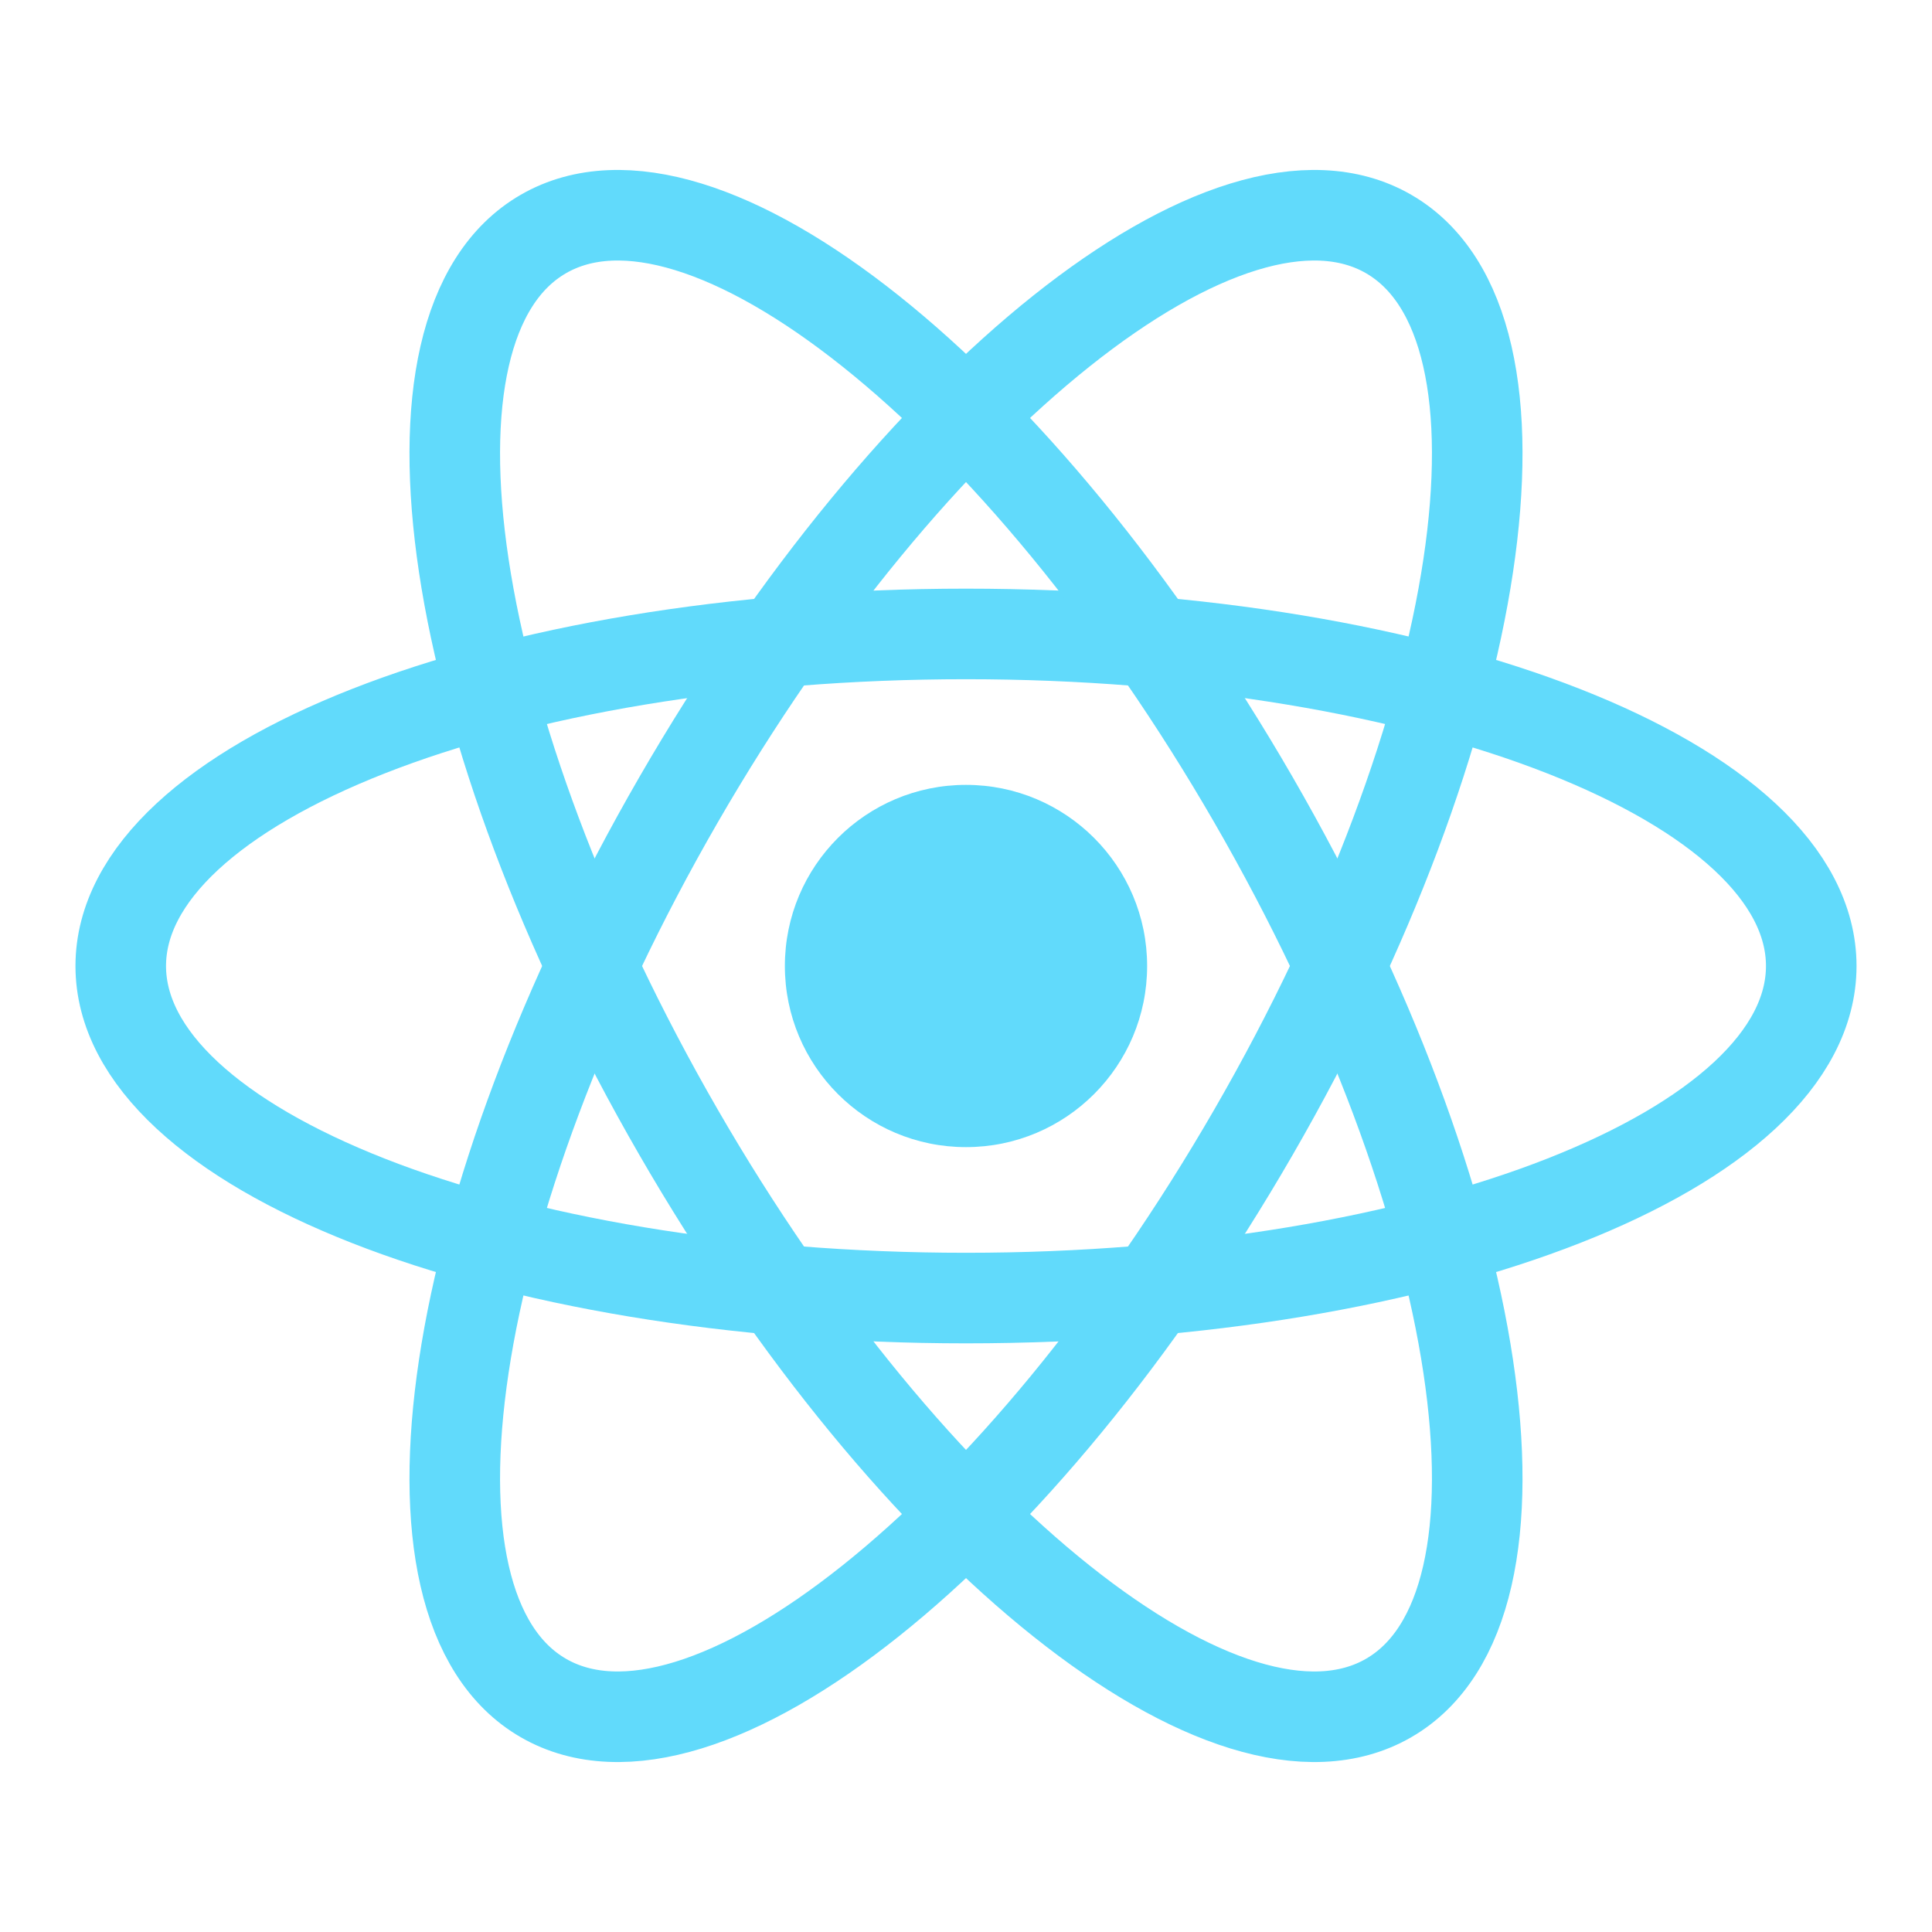
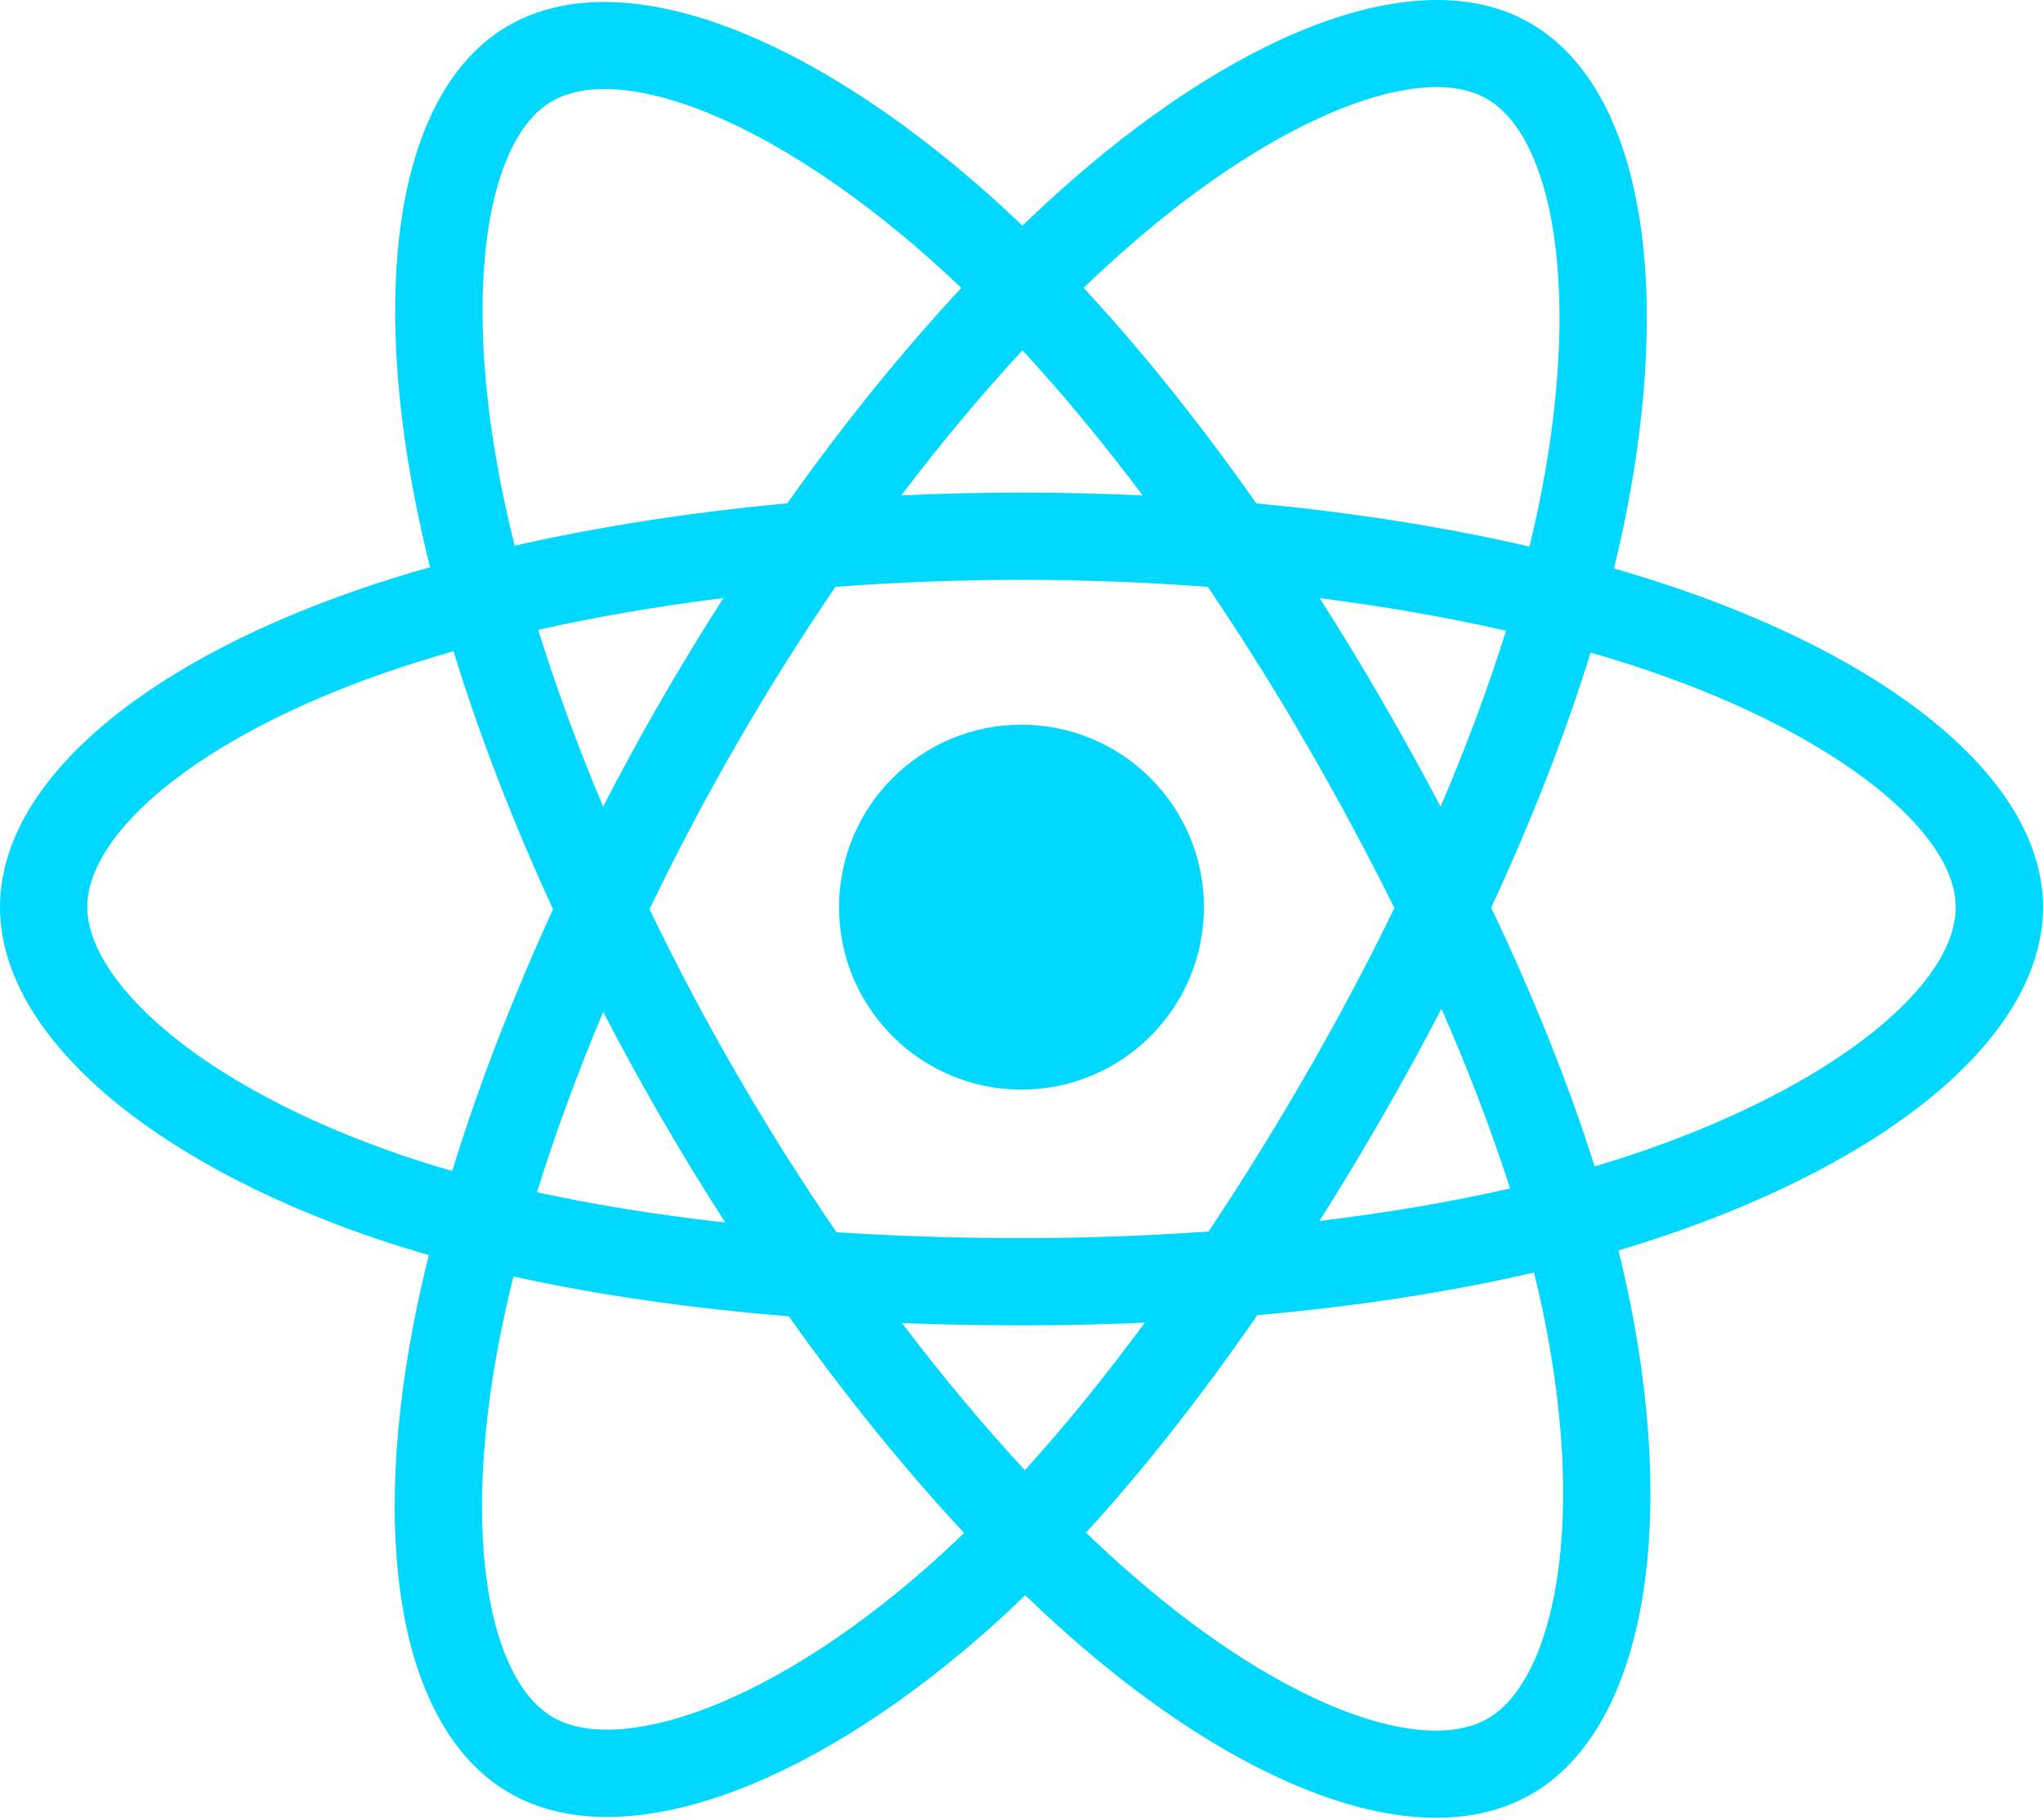
- <svg xmlns="http://www.w3.org/2000/svg" viewBox="0 0 128 128" width="64" height="64">
-   <g>
-     <circle fill="#61dafb" cx="64" cy="64" r="12" />
-     <g stroke="#61dafb" stroke-width="6" fill="none">
-       <ellipse rx="56" ry="22" cx="64" cy="64" transform="rotate(0 64 64)" />
-       <ellipse rx="56" ry="22" cx="64" cy="64" transform="rotate(60 64 64)" />
-       <ellipse rx="56" ry="22" cx="64" cy="64" transform="rotate(120 64 64)" />
-     </g>
-   </g>
+ <svg xmlns="http://www.w3.org/2000/svg" aria-hidden="true" role="img" class="iconify iconify--logos" width="35.93" height="32" preserveAspectRatio="xMidYMid meet" viewBox="0 0 256 228">
+   <path fill="#00D8FF" d="M210.483 73.824a171.49 171.49 0 0 0-8.24-2.597c.465-1.9.893-3.777 1.273-5.621c6.238-30.281 2.16-54.676-11.769-62.708c-13.355-7.7-35.196.329-57.254 19.526a171.23 171.23 0 0 0-6.375 5.848a155.866 155.866 0 0 0-4.241-3.917C100.759 3.829 77.587-4.822 63.673 3.233C50.33 10.957 46.379 33.89 51.995 62.588a170.974 170.974 0 0 0 1.892 8.48c-3.28.932-6.445 1.924-9.474 2.98C17.309 83.498 0 98.307 0 113.668c0 15.865 18.582 31.778 46.812 41.427a145.52 145.52 0 0 0 6.921 2.165a167.467 167.467 0 0 0-2.01 9.138c-5.354 28.2-1.173 50.591 12.134 58.266c13.744 7.926 36.812-.22 59.273-19.855a145.567 145.567 0 0 0 5.342-4.923a168.064 168.064 0 0 0 6.92 6.314c21.758 18.722 43.246 26.282 56.54 18.586c13.731-7.949 18.194-32.003 12.4-61.268a145.016 145.016 0 0 0-1.535-6.842c1.62-.48 3.21-.974 4.76-1.488c29.348-9.723 48.443-25.443 48.443-41.52c0-15.417-17.868-30.326-45.517-39.844Zm-6.365 70.984c-1.4.463-2.836.91-4.3 1.345c-3.24-10.257-7.612-21.163-12.963-32.432c5.106-11 9.31-21.767 12.459-31.957c2.619.758 5.16 1.557 7.61 2.4c23.69 8.156 38.14 20.213 38.14 29.504c0 9.896-15.606 22.743-40.946 31.14Zm-10.514 20.834c2.562 12.94 2.927 24.64 1.23 33.787c-1.524 8.219-4.59 13.698-8.382 15.893c-8.067 4.67-25.32-1.4-43.927-17.412a156.726 156.726 0 0 1-6.437-5.87c7.214-7.889 14.423-17.06 21.459-27.246c12.376-1.098 24.068-2.894 34.671-5.345a134.17 134.17 0 0 1 1.386 6.193ZM87.276 214.515c-7.882 2.783-14.16 2.863-17.955.675c-8.075-4.657-11.432-22.636-6.853-46.752a156.923 156.923 0 0 1 1.869-8.499c10.486 2.32 22.093 3.988 34.498 4.994c7.084 9.967 14.501 19.128 21.976 27.15a134.668 134.668 0 0 1-4.877 4.492c-9.933 8.682-19.886 14.842-28.658 17.94ZM50.35 144.747c-12.483-4.267-22.792-9.812-29.858-15.863c-6.35-5.437-9.555-10.836-9.555-15.216c0-9.322 13.897-21.212 37.076-29.293c2.813-.98 5.757-1.905 8.812-2.773c3.204 10.42 7.406 21.315 12.477 32.332c-5.137 11.18-9.399 22.249-12.634 32.792a134.718 134.718 0 0 1-6.318-1.979Zm12.378-84.26c-4.811-24.587-1.616-43.134 6.425-47.789c8.564-4.958 27.502 2.111 47.463 19.835a144.318 144.318 0 0 1 3.841 3.545c-7.438 7.987-14.787 17.08-21.808 26.988c-12.04 1.116-23.565 2.908-34.161 5.309a160.342 160.342 0 0 1-1.76-7.887Zm110.427 27.268a347.8 347.8 0 0 0-7.785-12.803c8.168 1.033 15.994 2.404 23.343 4.08c-2.206 7.072-4.956 14.465-8.193 22.045a381.151 381.151 0 0 0-7.365-13.322Zm-45.032-43.861c5.044 5.465 10.096 11.566 15.065 18.186a322.04 322.04 0 0 0-30.257-.006c4.974-6.559 10.069-12.652 15.192-18.18ZM82.802 87.83a323.167 323.167 0 0 0-7.227 13.238c-3.184-7.553-5.909-14.98-8.134-22.152c7.304-1.634 15.093-2.97 23.209-3.984a321.524 321.524 0 0 0-7.848 12.897Zm8.081 65.352c-8.385-.936-16.291-2.203-23.593-3.793c2.26-7.3 5.045-14.885 8.298-22.6a321.187 321.187 0 0 0 7.257 13.246c2.594 4.48 5.28 8.868 8.038 13.147Zm37.542 31.03c-5.184-5.592-10.354-11.779-15.403-18.433c4.902.192 9.899.29 14.978.29c5.218 0 10.376-.117 15.453-.343c-4.985 6.774-10.018 12.97-15.028 18.486Zm52.198-57.817c3.422 7.8 6.306 15.345 8.596 22.52c-7.422 1.694-15.436 3.058-23.88 4.071a382.417 382.417 0 0 0 7.859-13.026a347.403 347.403 0 0 0 7.425-13.565Zm-16.898 8.101a358.557 358.557 0 0 1-12.281 19.815a329.4 329.4 0 0 1-23.444.823c-7.967 0-15.716-.248-23.178-.732a310.202 310.202 0 0 1-12.513-19.846h.001a307.41 307.41 0 0 1-10.923-20.627a310.278 310.278 0 0 1 10.89-20.637l-.001.001a307.318 307.318 0 0 1 12.413-19.761c7.613-.576 15.42-.876 23.31-.876H128c7.926 0 15.743.303 23.354.883a329.357 329.357 0 0 1 12.335 19.695a358.489 358.489 0 0 1 11.036 20.54a329.472 329.472 0 0 1-11 20.722Zm22.56-122.124c8.572 4.944 11.906 24.881 6.52 51.026c-.344 1.668-.73 3.367-1.15 5.09c-10.622-2.452-22.155-4.275-34.23-5.408c-7.034-10.017-14.323-19.124-21.64-27.008a160.789 160.789 0 0 1 5.888-5.4c18.9-16.447 36.564-22.941 44.612-18.3ZM128 90.808c12.625 0 22.86 10.235 22.86 22.86s-10.235 22.86-22.86 22.86s-22.86-10.235-22.86-22.86s10.235-22.86 22.86-22.86Z" />
</svg>
